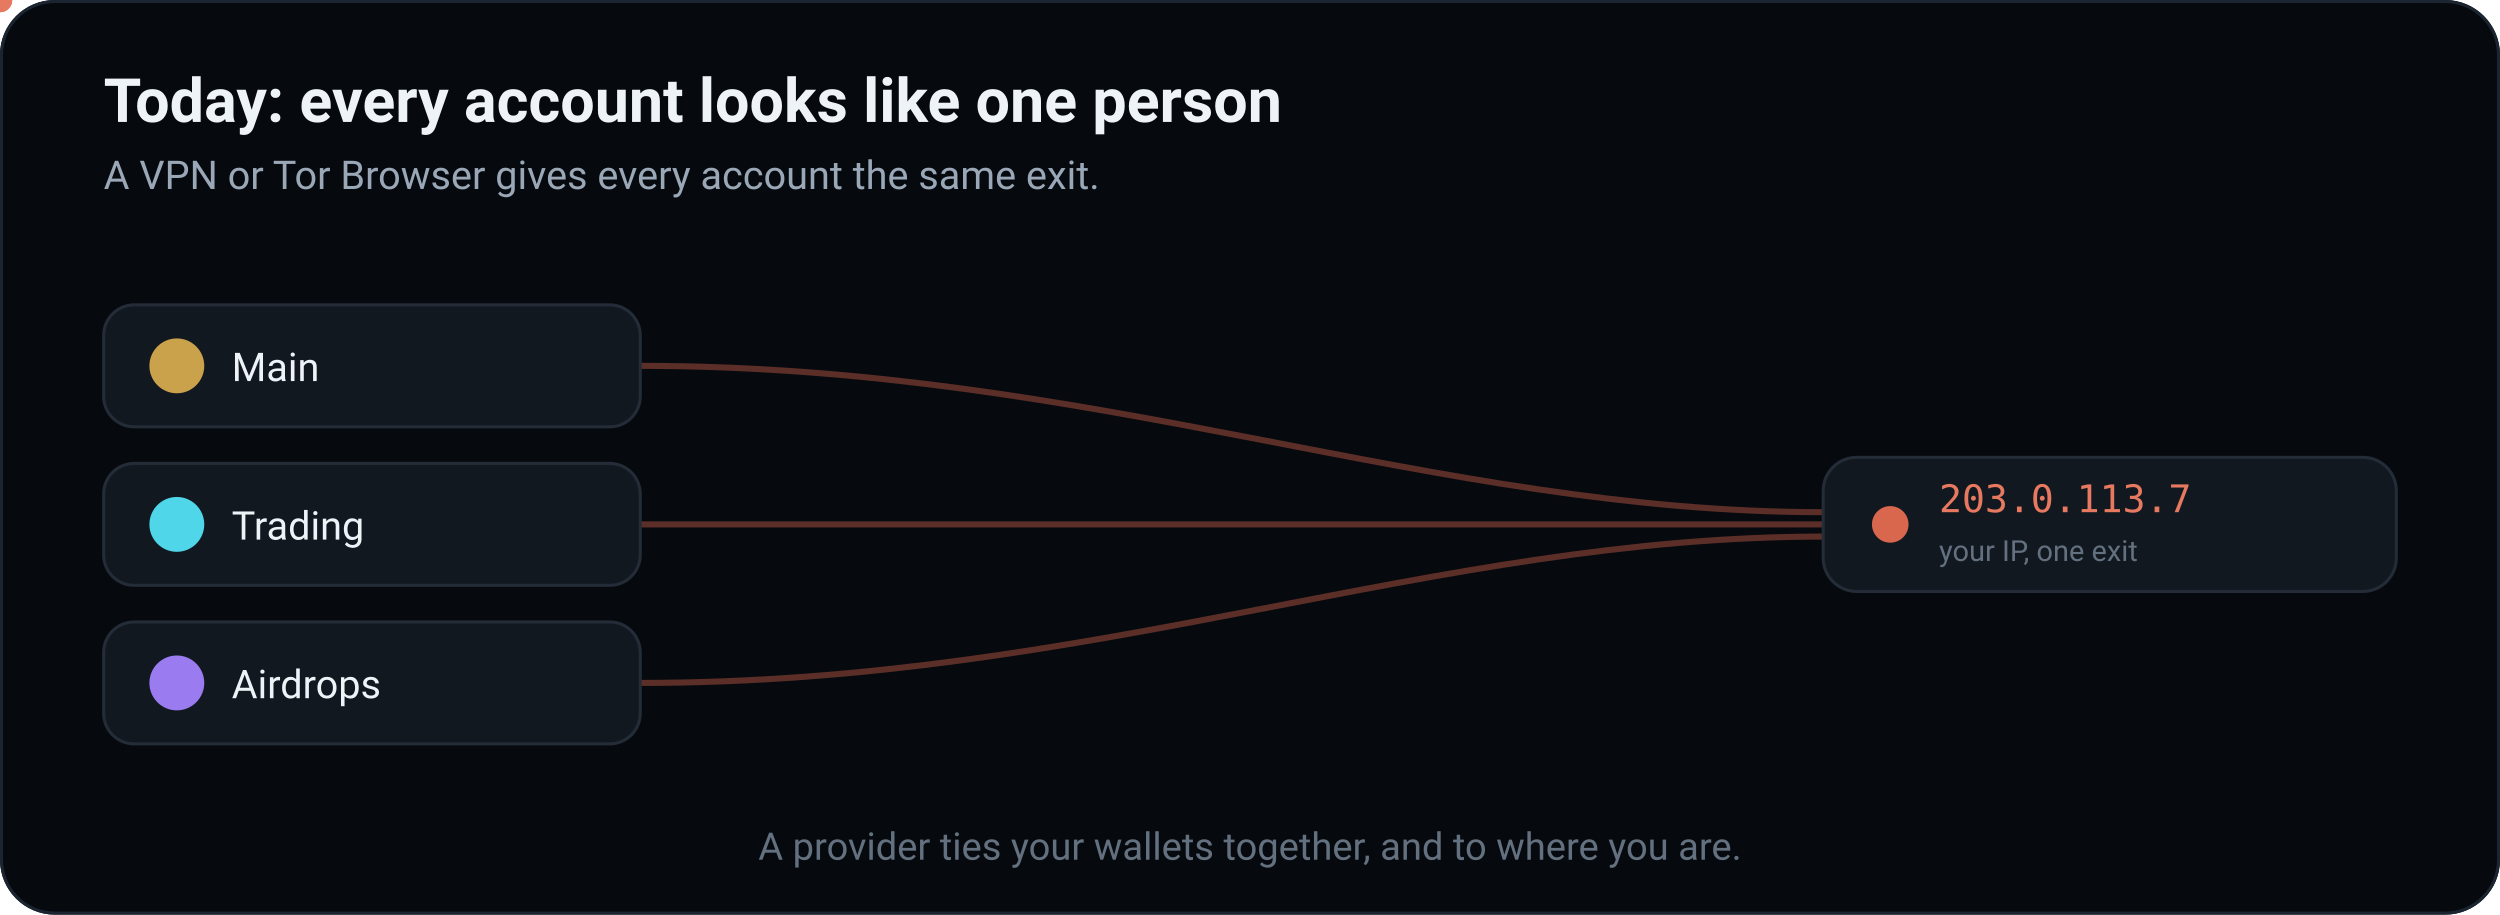
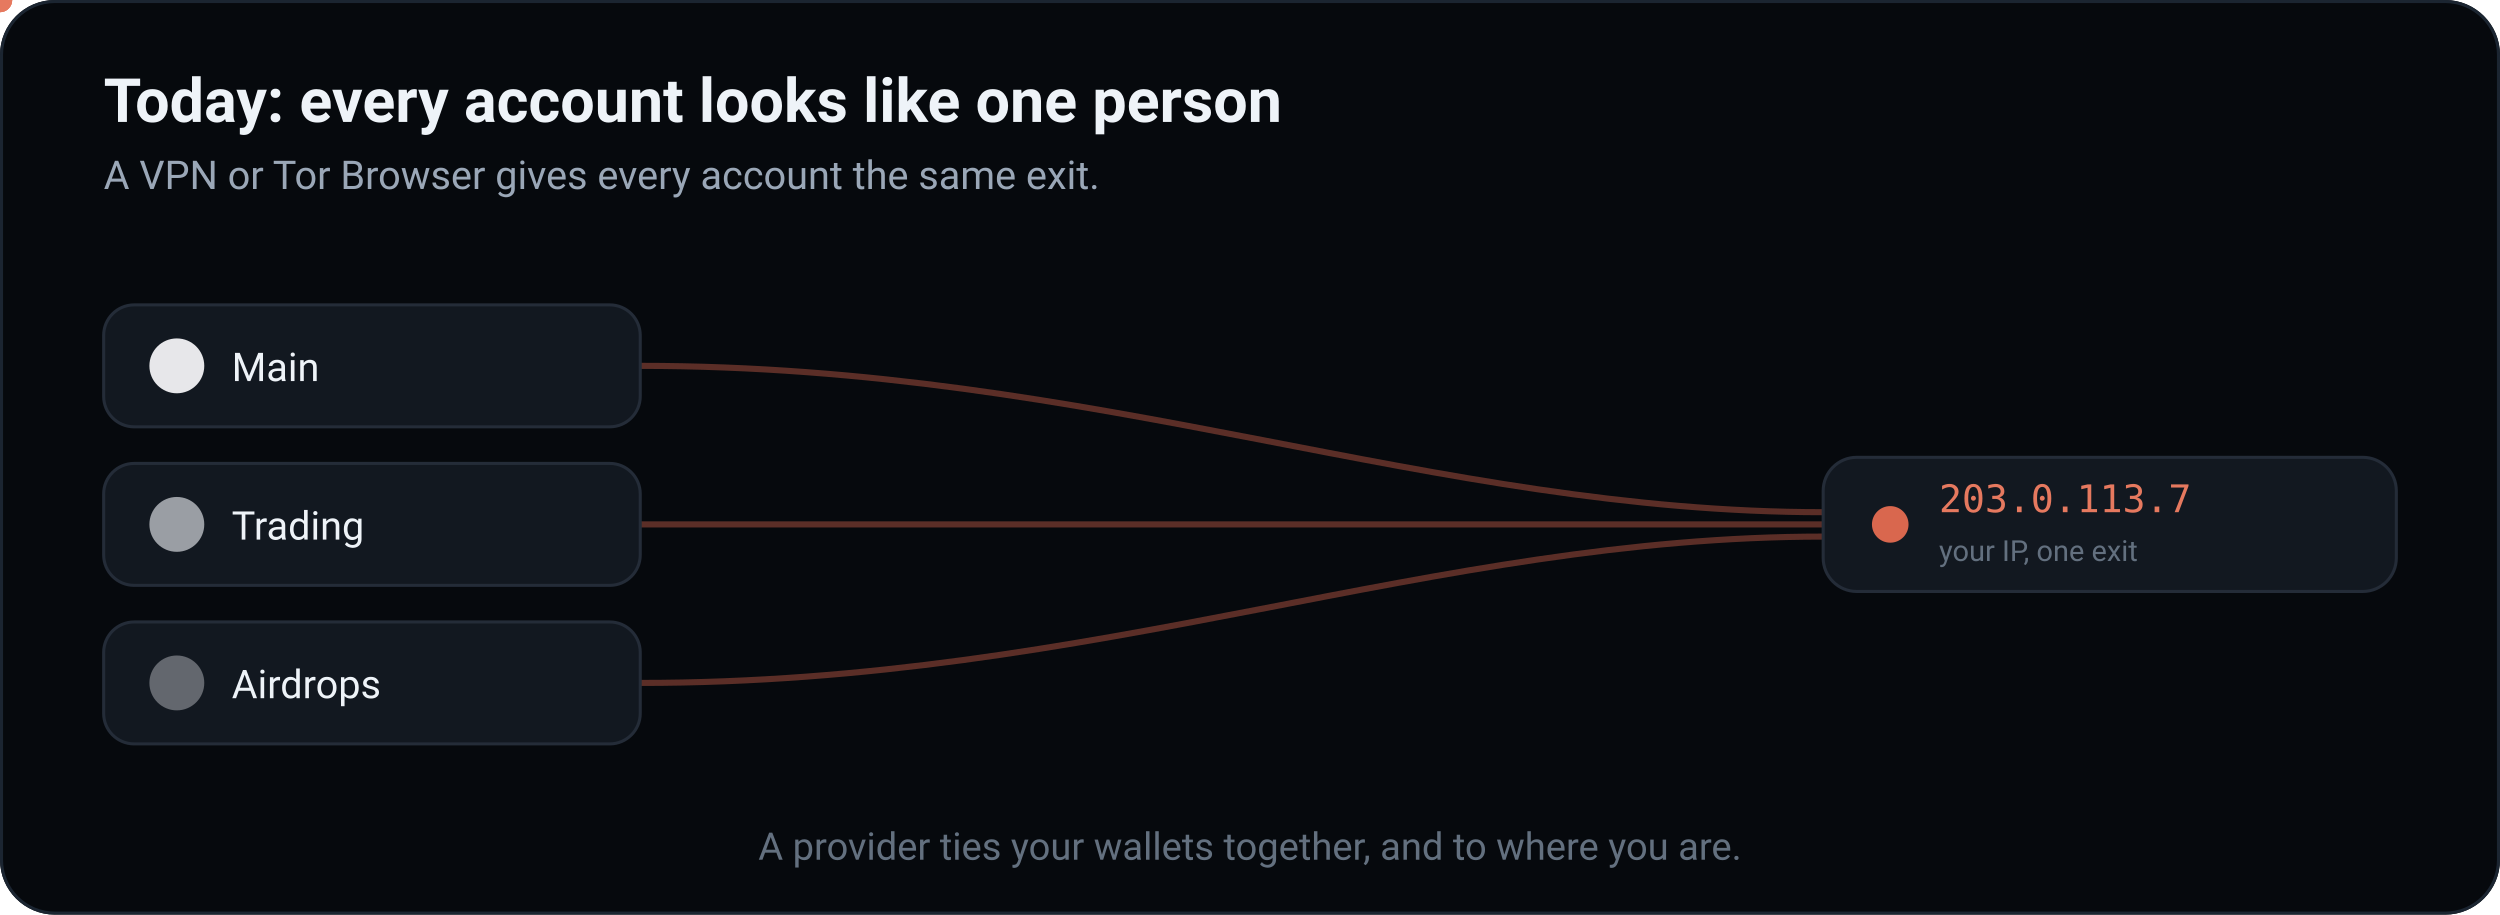
<svg xmlns="http://www.w3.org/2000/svg" xmlns:xlink="http://www.w3.org/1999/xlink" viewBox="0 0 820 300" width="820" height="300" role="img" aria-label="Today every account looks like one person: all accounts share one exit.">
  <defs>
    <style>.t{font-family:-apple-system,"Segoe UI",Roboto,sans-serif}.m{font-family:ui-monospace,"SF Mono",Menlo,monospace}.card{fill:#121820;stroke:#242c38}</style>
  </defs>
  <rect width="820" height="300" rx="18" fill="#06090d" />
  <rect x="0.5" y="0.5" width="819" height="299" rx="17.5" fill="none" stroke="#1b2531" />
  <text class="t" x="34" y="40" font-size="20" font-weight="700" fill="#eef3f8">Today: every account looks like one person</text>
  <text class="t" x="34" y="62" font-size="13" fill="#9aa7b7">A VPN or Tor Browser gives every account the same exit.</text>
  <path id="lA" d="M210,120 C 360,120 470,168 598,168" fill="none" stroke="#D9674E" stroke-width="2" stroke-opacity="0.4" />
  <path id="lB" d="M210,172 C 360,172 470,172 598,172" fill="none" stroke="#D9674E" stroke-width="2" stroke-opacity="0.4" />
  <path id="lC" d="M210,224 C 360,224 470,176 598,176" fill="none" stroke="#D9674E" stroke-width="2" stroke-opacity="0.4" />
  <g>
    <circle r="4" fill="#E6795F" />
    <animateMotion dur="2.2s" repeatCount="indefinite">
      <mpath xlink:href="#lA" />
    </animateMotion>
  </g>
  <g>
    <circle r="4" fill="#E6795F" />
    <animateMotion dur="2.2s" begin="-0.7s" repeatCount="indefinite">
      <mpath xlink:href="#lB" />
    </animateMotion>
  </g>
  <g>
    <circle r="4" fill="#E6795F" />
    <animateMotion dur="2.2s" begin="-1.4s" repeatCount="indefinite">
      <mpath xlink:href="#lC" />
    </animateMotion>
  </g>
  <g class="t">
    <rect class="card" x="34" y="100" width="176" height="40" rx="10" />
-     <circle cx="58" cy="120" r="9" fill="#C9A24B" />
+     <circle cx="58" cy="120" r="9" fill="#E7E7EA" />
    <text x="76" y="125" font-size="13" fill="#eef3f8">Main</text>
    <rect class="card" x="34" y="152" width="176" height="40" rx="10" />
-     <circle cx="58" cy="172" r="9" fill="#4fd6e8" />
+     <circle cx="58" cy="172" r="9" fill="#9A9EA4" />
    <text x="76" y="177" font-size="13" fill="#eef3f8">Trading</text>
    <rect class="card" x="34" y="204" width="176" height="40" rx="10" />
-     <circle cx="58" cy="224" r="9" fill="#9a7cf0" />
+     <circle cx="58" cy="224" r="9" fill="#63676E" />
    <text x="76" y="229" font-size="13" fill="#eef3f8">Airdrops</text>
  </g>
  <rect class="card" x="598" y="150" width="188" height="44" rx="11" />
  <circle cx="620" cy="172" r="6" fill="#D9674E">
    <animate attributeName="opacity" values="0.4;1;0.4" dur="1.8s" repeatCount="indefinite" />
  </circle>
  <text class="m" x="636" y="168" font-size="12.5" fill="#E6795F">203.0.113.7</text>
  <text class="t" x="636" y="184" font-size="9.5" fill="#63707f">your IP, one exit</text>
  <text class="t" x="410" y="282" font-size="12.5" fill="#63707f" text-anchor="middle">A provider ties your wallets together, and to where you are.</text>
</svg>
